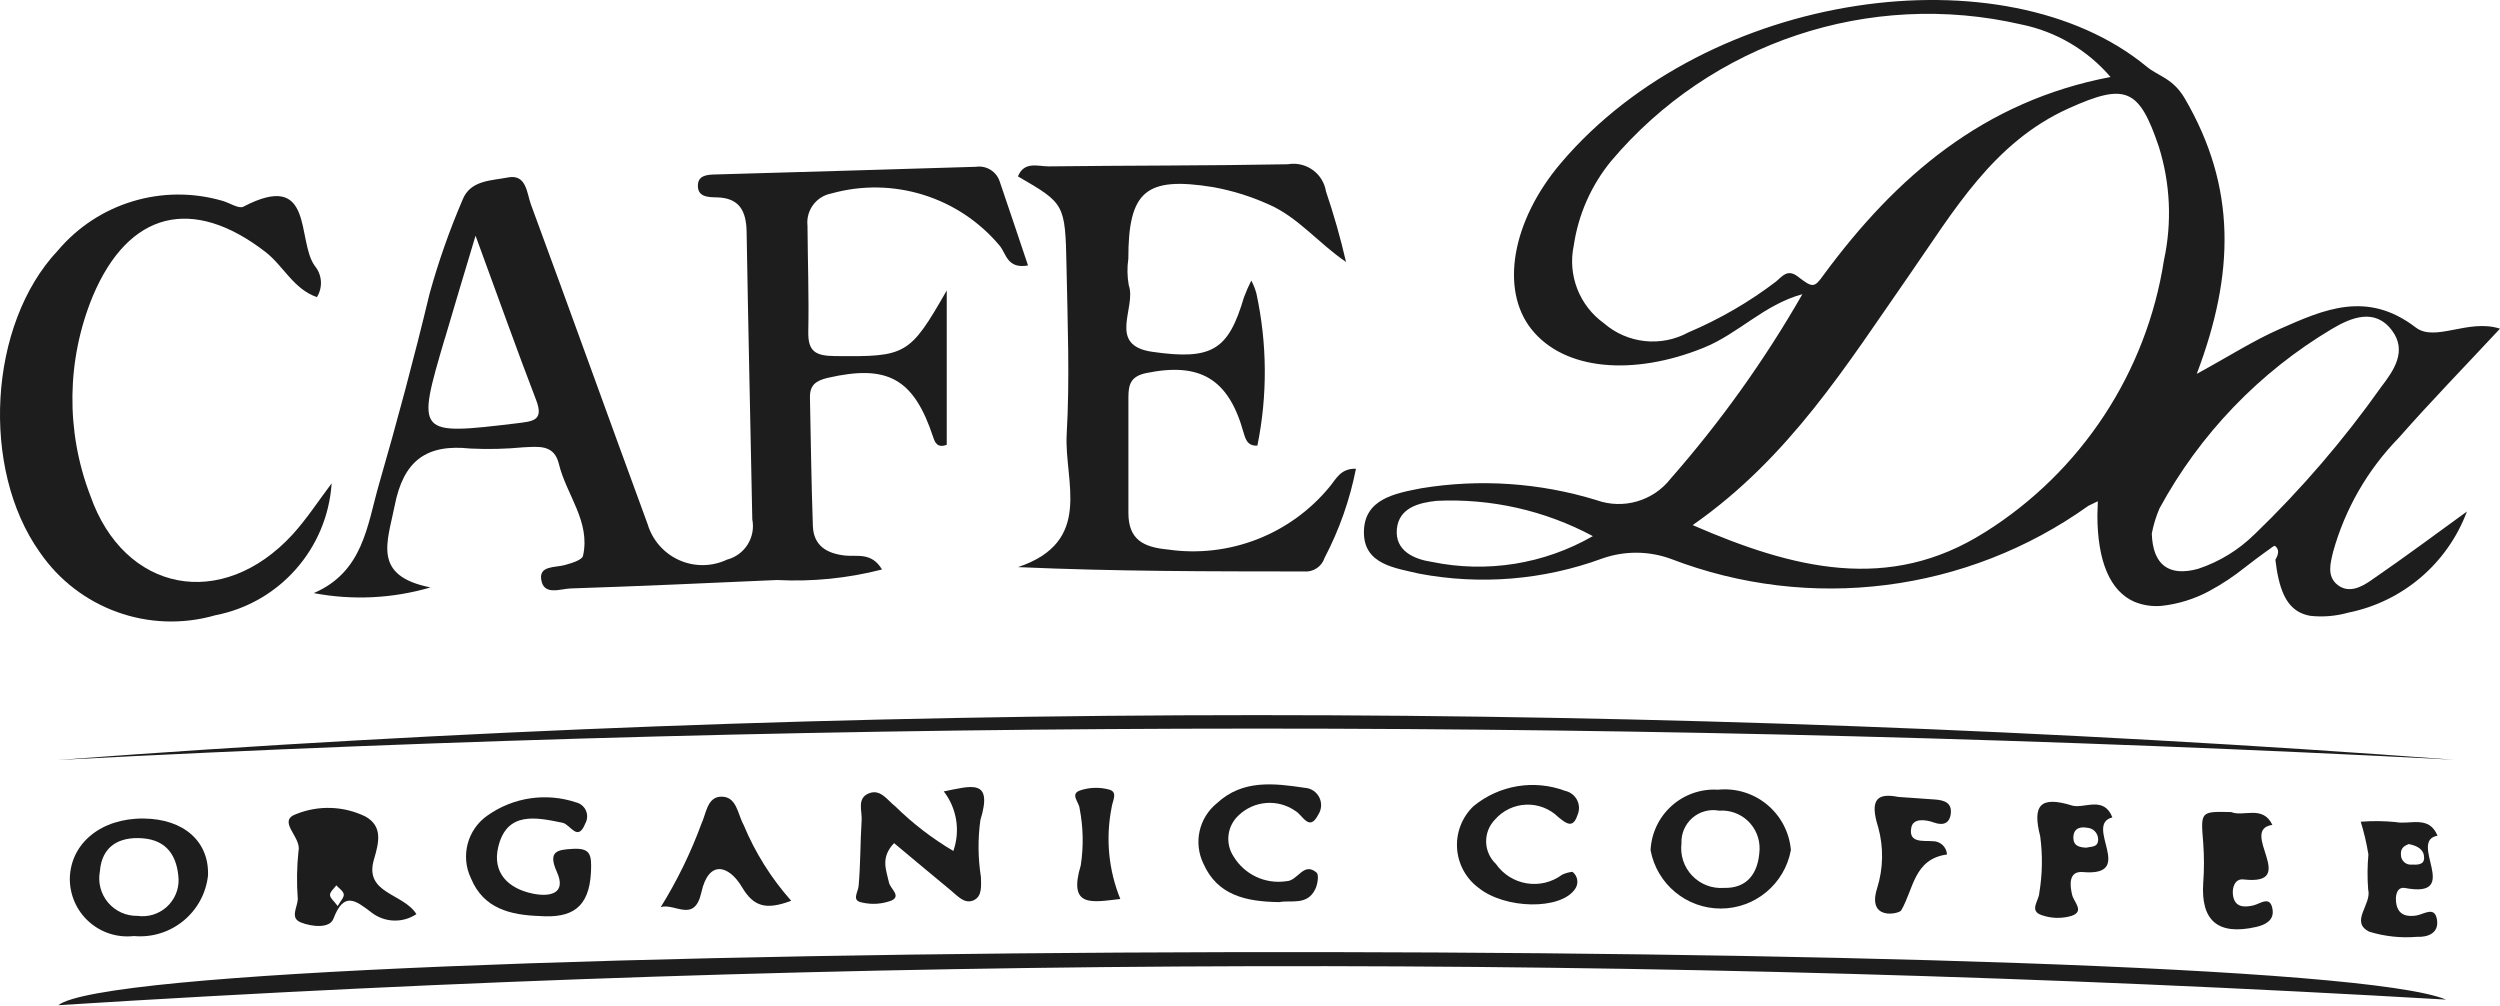
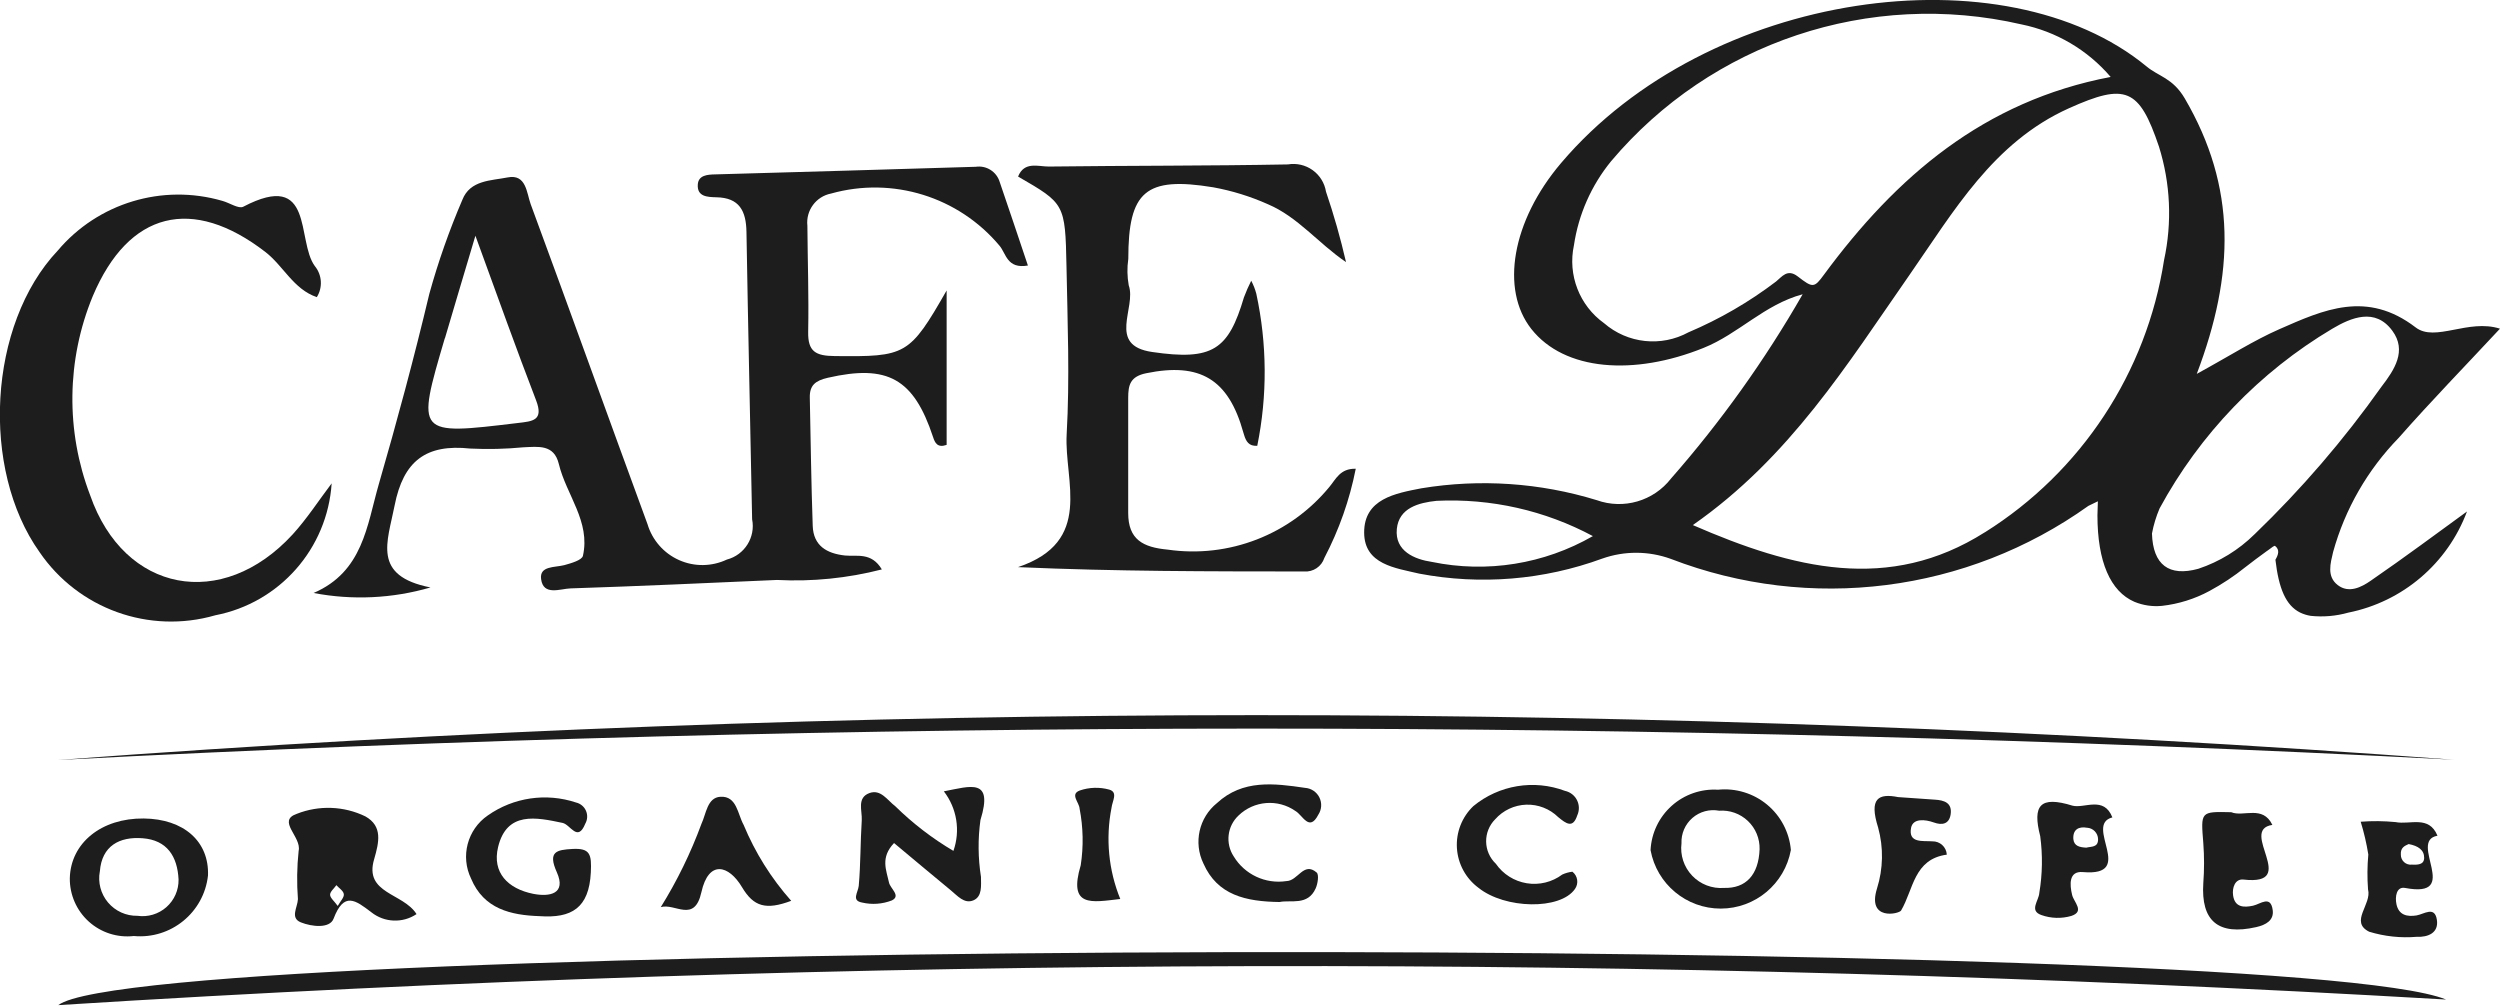
- <svg xmlns="http://www.w3.org/2000/svg" width="97.651" height="39.259" viewBox="0 0 97.651 39.259">
-   <g id="logo_b" transform="translate(-0.289 -0.618)">
-     <path id="패스_2" data-name="패스 2" d="M194.575,17.722c1.264-1.437,2.6-2.808,3.957-4.266-1.24-.4-2.531.537-3.293-.048-1.908-1.461-3.59-.7-5.329.069-1.008.443-1.942,1.046-3.223,1.745,1.482-3.912,1.558-7.288-.467-10.758-.471-.8-1.025-.859-1.492-1.246C179.2-1.342,167.606.209,161.852,6.985c-1.925,2.268-2.375,4.941-1.16,6.482,1.288,1.634,4,1.839,6.727.737,1.371-.551,2.361-1.686,3.864-2.095a44.346,44.346,0,0,1-5.142,7.2,2.573,2.573,0,0,1-2.9.845,15.015,15.015,0,0,0-6.845-.464c-1.018.2-2.247.409-2.24,1.735.007,1.243,1.219,1.378,2.157,1.6a13.471,13.471,0,0,0,7.146-.589,3.968,3.968,0,0,1,2.683.01,17.339,17.339,0,0,0,16.311-2.07c.125-.059.246-.118.37-.18-.007.18-.01.364-.017.544,0,1.821.506,2.974,1.444,3.383a2.246,2.246,0,0,0,1.077.159,5.1,5.1,0,0,0,1.849-.578,9.293,9.293,0,0,0,1.409-.935c.27-.208.54-.415.817-.613l.1-.069c.1-.08.218-.166.242-.145.194.152.121.357.014.54.132,1.125.405,1.78.959,2.06a1.5,1.5,0,0,0,.415.132,3.889,3.889,0,0,0,1.468-.125,6.262,6.262,0,0,0,4.64-3.951c-1.122.814-2.424,1.783-3.76,2.7-.364.253-.855.506-1.288.17s-.284-.848-.18-1.291A10.336,10.336,0,0,1,194.575,17.722Zm-37.764,4.844c-.672-.1-1.451-.419-1.368-1.285.08-.828.859-1.028,1.555-1.1a11.742,11.742,0,0,1,6.1,1.378A8.967,8.967,0,0,1,156.811,22.566ZM171.1,11.417c-.409-.315-.62.017-.848.2a15.883,15.883,0,0,1-3.421,1.984,2.907,2.907,0,0,1-3.3-.357,2.977,2.977,0,0,1-1.177-3.043,6.758,6.758,0,0,1,1.447-3.279,16.2,16.2,0,0,1,16.031-5.349,6.209,6.209,0,0,1,3.487,2.053c-4.962.942-8.382,3.9-11.2,7.721C171.744,11.871,171.692,11.871,171.1,11.417Zm7.309,9.992c-3.746,2.375-7.486,1.427-11.412-.28,3.788-2.642,6.028-6.277,8.459-9.764,1.731-2.486,3.268-5.183,6.232-6.516,2.219-1,2.746-.786,3.518,1.5a8.67,8.67,0,0,1,.2,4.432A15.32,15.32,0,0,1,178.412,21.409Zm10.533.08a5.666,5.666,0,0,1-2.2,1.347c-1.143.315-1.773-.149-1.811-1.378a4.717,4.717,0,0,1,.3-.98,18.343,18.343,0,0,1,6.745-7.018c.737-.436,1.676-.831,2.344.076.578.782.087,1.527-.426,2.192A40.509,40.509,0,0,1,188.945,21.489Z" transform="translate(-100.592)" fill="#1d1d1d" />
-     <path id="패스_3" data-name="패스 3" d="M40.239,35.864c-2.292-.454-1.679-1.776-1.4-3.192.343-1.762,1.24-2.417,2.957-2.233a14.285,14.285,0,0,0,2.07-.048c.582-.024,1.2-.128,1.388.651.291,1.208,1.243,2.247.942,3.587-.038.17-.46.291-.724.364-.374.1-.98.021-.911.547.087.665.748.377,1.15.364,2.69-.087,5.377-.211,8.064-.329a13.6,13.6,0,0,0,4.1-.412c-.409-.686-.976-.492-1.444-.544-.717-.08-1.229-.384-1.257-1.156-.059-1.669-.08-3.338-.114-5.01-.01-.485.222-.665.7-.776,2.334-.533,3.355.024,4.113,2.316.073.222.17.433.53.3V24.265c-1.454,2.541-1.589,2.593-4.373,2.562-.737-.007-1.049-.17-1.035-.942.028-1.381-.021-2.766-.031-4.148a1.154,1.154,0,0,1,.928-1.26,6.347,6.347,0,0,1,6.578,2.039c.256.3.287.918,1.108.772-.377-1.115-.731-2.188-1.1-3.262a.847.847,0,0,0-.935-.592q-5.095.156-10.19.3c-.291.007-.641.031-.668.388-.038.488.384.5.72.506.907.014,1.167.537,1.181,1.35.062,3.743.149,7.486.222,11.228a1.354,1.354,0,0,1-.987,1.572,2.238,2.238,0,0,1-3.1-1.381c-1.53-4.162-3.026-8.337-4.563-12.5-.159-.436-.17-1.191-.9-1.046-.641.128-1.468.1-1.769.876A28.773,28.773,0,0,0,40.2,24.4c-.6,2.5-1.264,4.982-1.977,7.448-.46,1.6-.613,3.407-2.545,4.238A9.76,9.76,0,0,0,40.239,35.864Zm.564-9.733c.339-1.156.686-2.309,1.195-4.006.9,2.448,1.607,4.446,2.368,6.423.308.8-.128.824-.713.9C39.681,29.923,39.681,29.929,40.8,26.131Z" transform="translate(-23.134 -12.301)" fill="#1d1d1d" />
-     <path id="패스_4" data-name="패스 4" d="M6.865,110.1a769.893,769.893,0,0,1,93.269-.218C93.854,107.292,10.286,107.458,6.865,110.1Z" transform="translate(-4.299 -70.219)" fill="#1d1d1d" />
-     <path id="패스_5" data-name="패스 5" d="M117.016,23.147c.042,2.192.132,4.387.007,6.572-.1,1.839,1.066,4.183-1.9,5.183,3.857.17,7.513.166,11.173.17a.771.771,0,0,0,.8-.53,12.859,12.859,0,0,0,1.226-3.483c-.609-.017-.779.412-1.025.7a6.9,6.9,0,0,1-6.326,2.455c-.959-.09-1.537-.391-1.537-1.43q.005-2.249,0-4.5c0-.506.08-.834.7-.963,2.095-.429,3.213.222,3.795,2.316l.031.1c.073.239.184.443.512.419a14.461,14.461,0,0,0-.038-5.941,2.36,2.36,0,0,0-.2-.506,6.657,6.657,0,0,0-.284.647c-.609,2.053-1.222,2.476-3.584,2.136-1.78-.256-.606-1.731-.918-2.6a3.2,3.2,0,0,1-.017-1.032c0-2.642.672-3.23,3.317-2.8a9.363,9.363,0,0,1,2.136.661c1.17.5,1.96,1.52,3.05,2.261a28.162,28.162,0,0,0-.782-2.753,1.285,1.285,0,0,0-1.492-1.063c-3.113.059-6.229.045-9.341.083-.419,0-.956-.211-1.2.391C116.943,20.7,116.967,20.7,117.016,23.147Z" transform="translate(-75.069 -12.132)" fill="#1d1d1d" />
-     <path id="패스_6" data-name="패스 6" d="M6.775,83.046a897.1,897.1,0,0,1,93.609-.01A627.618,627.618,0,0,0,6.775,83.046Z" transform="translate(-4.24 -52.742)" fill="#1d1d1d" />
-     <path id="패스_7" data-name="패스 7" d="M8.7,39a5.624,5.624,0,0,0,4.543-5.152c-.506.668-.963,1.378-1.523,1.994-2.753,3-6.582,2.278-7.908-1.527a10.535,10.535,0,0,1,.1-7.776c1.4-3.327,3.9-3.93,6.748-1.728.7.544,1.1,1.454,2.008,1.762a1.043,1.043,0,0,0-.08-1.215c-.727-.99,0-3.777-2.794-2.316-.18.093-.537-.152-.814-.229a6.165,6.165,0,0,0-6.433,1.942C-.173,27.64-.467,33.284,1.836,36.528A6.222,6.222,0,0,0,8.7,39Z" transform="translate(0 -14.35)" fill="#1d1d1d" />
-     <path id="패스_8" data-name="패스 8" d="M35.85,92.1a3.331,3.331,0,0,0-2.683-.1c-.8.274.2.9.073,1.447a10.327,10.327,0,0,0-.028,1.883c-.014.322-.315.734.114.907s1.129.249,1.278-.142c.409-1.077.859-.72,1.475-.253a1.5,1.5,0,0,0,1.766.073c-.519-.831-2.06-.793-1.655-2.147C36.384,93.109,36.536,92.482,35.85,92.1Zm-1.08,3.5c-.138-.19-.3-.315-.3-.436s.159-.249.246-.374c.1.114.274.222.291.35S34.881,95.4,34.77,95.6Z" transform="translate(-21.291 -59.591)" fill="#1d1d1d" />
-     <path id="패스_9" data-name="패스 9" d="M97.092,93.91a1.972,1.972,0,0,0,1.163-.083c.367-.184-.066-.46-.114-.7-.1-.474-.346-.966.2-1.537.744.62,1.475,1.236,2.212,1.842.26.211.53.547.886.395s.3-.582.294-.917a7.588,7.588,0,0,1-.021-2.219c.512-1.658-.381-1.323-1.43-1.122a2.465,2.465,0,0,1,.374,2.327,11.789,11.789,0,0,1-2.271-1.745c-.3-.229-.564-.679-1.011-.512-.5.184-.277.689-.3,1.059-.055.855-.042,1.714-.118,2.566C96.933,93.519,96.666,93.834,97.092,93.91Z" transform="translate(-63.129 -58.039)" fill="#1d1d1d" />
-     <path id="패스_10" data-name="패스 10" d="M56.649,91.587c.308.062.589.769.886.031a.563.563,0,0,0-.36-.828,3.866,3.866,0,0,0-3.449.506,1.958,1.958,0,0,0-.651,2.469c.492,1.184,1.551,1.426,2.683,1.465,1.236.087,1.929-.308,2-1.71.035-.71-.028-.952-.72-.914-.6.035-.976.093-.609.907.381.848-.277.973-.924.845-.983-.194-1.61-.824-1.368-1.828C54.472,91.126,55.621,91.375,56.649,91.587Z" transform="translate(-34.386 -58.831)" fill="#1d1d1d" />
-     <path id="패스_11" data-name="패스 11" d="M191.974,92.061a2.593,2.593,0,0,0-2.846-2.354,2.486,2.486,0,0,0-2.635,2.361,2.786,2.786,0,0,0,5.481-.007ZM187.7,91.8a1.242,1.242,0,0,1,1.472-1.274,1.471,1.471,0,0,1,1.579,1.506c-.038,1-.537,1.534-1.385,1.51A1.555,1.555,0,0,1,187.7,91.8Z" transform="translate(-121.732 -58.243)" fill="#1d1d1d" />
-     <path id="패스_12" data-name="패스 12" d="M13.562,95.183c.048-1.33-.945-2.209-2.51-2.226C9.4,92.939,8.2,93.912,8.164,95.29a2.246,2.246,0,0,0,2.5,2.257A2.67,2.67,0,0,0,13.562,95.183Zm-4.224-.159c.076-1,.765-1.364,1.669-1.295.963.073,1.361.713,1.406,1.61a1.408,1.408,0,0,1-1.607,1.42A1.465,1.465,0,0,1,9.338,95.024Z" transform="translate(-5.148 -60.367)" fill="#1d1d1d" />
-     <path id="패스_13" data-name="패스 13" d="M168.6,90.483c.315.26.575.45.744-.066a.685.685,0,0,0-.478-.959,3.628,3.628,0,0,0-3.58.6,2.091,2.091,0,0,0,.2,3.189c1.039.834,3.2.873,3.767.048a.49.49,0,0,0-.1-.675,1.3,1.3,0,0,0-.4.111,1.825,1.825,0,0,1-2.593-.422,1.214,1.214,0,0,1-.028-1.735A1.7,1.7,0,0,1,168.6,90.483Z" transform="translate(-107.443 -57.949)" fill="#1d1d1d" />
-     <path id="패스_14" data-name="패스 14" d="M251.466,92.729c-.377-.786-1.129-.3-1.607-.5-1.212-.028-1.195-.031-1.094,1.212a10.542,10.542,0,0,1,0,1.551c-.1,1.492.585,2.06,2.067,1.724.381-.087.692-.267.644-.658-.076-.6-.474-.246-.765-.18-.364.08-.713.069-.783-.395-.045-.3.073-.661.409-.623C252.557,95.115,250.126,92.927,251.466,92.729Z" transform="translate(-162.417 -59.891)" fill="#1d1d1d" />
-     <path id="패스_15" data-name="패스 15" d="M139.277,90.146c.287.166.54.828.89.145a.677.677,0,0,0-.519-1.049c-1.2-.177-2.431-.336-3.438.6a1.945,1.945,0,0,0-.53,2.358c.547,1.239,1.655,1.489,2.974,1.506.433-.093,1.1.159,1.409-.533.083-.184.135-.537.038-.62-.509-.44-.727.329-1.181.336a2.049,2.049,0,0,1-2.06-.966,1.25,1.25,0,0,1,.19-1.6A1.755,1.755,0,0,1,139.277,90.146Z" transform="translate(-88.387 -57.851)" fill="#1d1d1d" />
-     <path id="패스_16" data-name="패스 16" d="M76.421,94.233c.284-1.281,1.073-1.063,1.586-.2.457.769.938.9,1.922.533A10.582,10.582,0,0,1,78.069,91.6c-.235-.419-.263-1.136-.907-1.1-.516.031-.554.661-.741,1.059a17.815,17.815,0,0,1-1.586,3.251C75.393,94.649,76.151,95.452,76.421,94.233Z" transform="translate(-48.735 -58.763)" fill="#1d1d1d" />
-     <path id="패스_17" data-name="패스 17" d="M269.613,93.819c-.332-.814-1.077-.419-1.638-.533a7.818,7.818,0,0,0-1.361-.014,9.475,9.475,0,0,1,.3,1.281,8.178,8.178,0,0,0-.01,1.364c.156.582-.734,1.264.045,1.652a4.932,4.932,0,0,0,1.859.2c.44.021.862-.152.786-.661-.083-.554-.5-.225-.8-.173-.364.059-.7-.007-.786-.436-.062-.294,0-.7.336-.637C270.6,96.284,268.44,94.023,269.613,93.819Zm-1,1.129a.385.385,0,0,1-.429-.388c-.021-.284.163-.35.3-.415.371.069.609.232.606.54C269.091,94.965,268.817,94.955,268.613,94.948Z" transform="translate(-174.114 -60.558)" fill="#1d1d1d" />
-     <path id="패스_18" data-name="패스 18" d="M230.124,95.495a1.905,1.905,0,0,0,1.17.035c.533-.177.1-.533.031-.821-.1-.409-.132-.938.415-.893,2.119.184.021-1.842,1.156-2.136-.332-.848-1.087-.339-1.555-.457-1.278-.4-1.572-.01-1.264,1.195a7.43,7.43,0,0,1-.035,2.212C230.027,94.938,229.635,95.322,230.124,95.495Zm1.787-3.41a.457.457,0,0,1,.429.447c.007.332-.27.28-.461.332-.249-.014-.481-.055-.505-.339C231.349,92.15,231.581,92.026,231.91,92.085Z" transform="translate(-150.097 -59.135)" fill="#1d1d1d" />
-     <path id="패스_19" data-name="패스 19" d="M214.089,91.44c.315.114.585.066.651-.3.08-.471-.246-.575-.623-.6l-1.423-.1c-.772-.152-1.146.045-.782,1.188a4.21,4.21,0,0,1-.045,2.386c-.4,1.271.859,1,.942.859.488-.831.492-2.008,1.79-2.185a.552.552,0,0,0-.564-.519c-.37-.028-.949.083-.831-.53C213.271,91.27,213.739,91.315,214.089,91.44Z" transform="translate(-138.259 -58.694)" fill="#1d1d1d" />
-     <path id="패스_20" data-name="패스 20" d="M122.919,89.564a1.954,1.954,0,0,0-1.153.035c-.391.145-.024.457-.007.706a6.448,6.448,0,0,1,.045,2.212c-.5,1.665.422,1.447,1.544,1.319a6.25,6.25,0,0,1-.343-3.556C123.033,90.011,123.272,89.668,122.919,89.564Z" transform="translate(-79.299 -58.103)" fill="#1d1d1d" />
+ <svg xmlns="http://www.w3.org/2000/svg" width="98.438" height="39.576" viewBox="0 0 98.438 39.576">
+   <g id="logo_b" transform="translate(-0.293 -0.615)">
+     <path id="패스_2" data-name="패스 2" d="M194.9,17.857c1.274-1.448,2.621-2.831,3.989-4.3-1.25-.4-2.551.541-3.319-.049-1.923-1.473-3.619-.7-5.371.07-1.016.447-1.958,1.054-3.249,1.759,1.494-3.944,1.571-7.347-.471-10.844-.475-.81-1.033-.866-1.5-1.257-5.574-4.6-17.26-3.033-23.06,3.8-1.941,2.286-2.394,4.981-1.169,6.534,1.3,1.647,4.031,1.854,6.782.743,1.382-.555,2.38-1.7,3.9-2.112a44.688,44.688,0,0,1-5.183,7.256,2.593,2.593,0,0,1-2.925.852,15.135,15.135,0,0,0-6.9-.468c-1.026.2-2.265.412-2.258,1.749.007,1.253,1.229,1.389,2.174,1.613a13.584,13.584,0,0,0,7.2-.593,4,4,0,0,1,2.7.011,17.479,17.479,0,0,0,16.443-2.087c.126-.059.248-.119.373-.181-.007.181-.011.366-.017.548,0,1.836.51,3,1.455,3.41a2.265,2.265,0,0,0,1.086.16,5.145,5.145,0,0,0,1.864-.583,9.354,9.354,0,0,0,1.421-.942c.272-.209.544-.419.824-.618.028-.021.063-.045.1-.07.1-.08.22-.168.244-.147.2.154.122.359.014.544.132,1.134.408,1.794.967,2.077a1.511,1.511,0,0,0,.419.132,3.921,3.921,0,0,0,1.48-.126,6.312,6.312,0,0,0,4.677-3.983c-1.131.82-2.443,1.8-3.79,2.726-.367.255-.862.51-1.3.171s-.286-.855-.182-1.3A10.423,10.423,0,0,1,194.9,17.857ZM156.831,22.74c-.677-.1-1.462-.422-1.379-1.295.08-.834.866-1.037,1.567-1.11a11.837,11.837,0,0,1,6.153,1.389A9.039,9.039,0,0,1,156.831,22.74ZM171.239,11.5c-.412-.318-.625.017-.855.2a16.01,16.01,0,0,1-3.448,2,2.931,2.931,0,0,1-3.323-.359,3,3,0,0,1-1.187-3.068,6.812,6.812,0,0,1,1.459-3.305,16.334,16.334,0,0,1,16.16-5.393,6.259,6.259,0,0,1,3.515,2.07c-5,.949-8.45,3.934-11.287,7.783C171.885,11.959,171.833,11.959,171.239,11.5Zm7.368,10.073c-3.776,2.394-7.546,1.438-11.5-.283,3.818-2.663,6.077-6.328,8.527-9.843,1.745-2.506,3.295-5.225,6.282-6.569,2.237-1.005,2.768-.792,3.546,1.511a8.74,8.74,0,0,1,.2,4.468,15.442,15.442,0,0,1-7.05,10.715Zm10.617.08a5.711,5.711,0,0,1-2.213,1.358c-1.152.318-1.787-.15-1.825-1.389a4.754,4.754,0,0,1,.3-.988,18.491,18.491,0,0,1,6.8-7.075c.743-.44,1.689-.838,2.363.077.583.789.087,1.539-.429,2.209a40.833,40.833,0,0,1-4.995,5.808Z" transform="translate(-100.159 0)" fill="#1d1d1d" />
+     <path id="패스_3" data-name="패스 3" d="M40.275,36c-2.311-.457-1.693-1.791-1.414-3.218.346-1.777,1.25-2.436,2.981-2.251a14.432,14.432,0,0,0,2.087-.049c.586-.024,1.211-.129,1.4.656.293,1.218,1.253,2.265.949,3.616-.038.171-.464.293-.729.366-.377.1-.988.021-.918.551.087.67.754.38,1.159.366,2.712-.087,5.42-.213,8.129-.332a13.713,13.713,0,0,0,4.129-.415c-.412-.691-.984-.5-1.455-.548-.722-.08-1.239-.387-1.267-1.166-.059-1.682-.08-3.365-.115-5.05-.011-.489.223-.67.708-.782,2.352-.537,3.382.024,4.146,2.335.073.223.171.436.534.307v-6.08c-1.466,2.562-1.6,2.614-4.408,2.583-.743-.007-1.058-.171-1.044-.949.028-1.393-.021-2.789-.031-4.181a1.163,1.163,0,0,1,.935-1.27,6.4,6.4,0,0,1,6.631,2.056c.258.3.29.925,1.117.779-.38-1.124-.736-2.206-1.11-3.288a.854.854,0,0,0-.942-.6q-5.136.157-10.272.3c-.293.007-.646.031-.674.391-.038.492.387.5.726.51.914.014,1.176.541,1.19,1.361.063,3.773.15,7.546.223,11.319a1.365,1.365,0,0,1-.995,1.585,2.255,2.255,0,0,1-3.124-1.393c-1.543-4.2-3.05-8.4-4.6-12.6-.161-.44-.171-1.2-.907-1.054-.646.129-1.48.1-1.784.883a29,29,0,0,0-1.3,3.7c-.6,2.524-1.274,5.023-1.993,7.508-.464,1.613-.618,3.434-2.565,4.272A9.837,9.837,0,0,0,40.275,36Zm.569-9.811c.342-1.166.691-2.328,1.2-4.038.9,2.468,1.62,4.482,2.387,6.474.311.806-.129.831-.719.9-4,.482-4,.489-2.872-3.34Z" transform="translate(-23.032 -12.254)" fill="#1d1d1d" />
+     <path id="패스_4" data-name="패스 4" d="M6.865,110.114a776.03,776.03,0,0,1,94.02-.22C94.554,107.286,10.313,107.454,6.865,110.114Z" transform="translate(-4.277 -69.922)" fill="#1d1d1d" />
+     <path id="패스_5" data-name="패스 5" d="M117.034,23.179c.042,2.209.132,4.422.007,6.625-.1,1.854,1.075,4.216-1.916,5.225,3.888.171,7.574.168,11.263.171a.777.777,0,0,0,.8-.534,12.961,12.961,0,0,0,1.236-3.511c-.614-.017-.785.415-1.033.709a6.951,6.951,0,0,1-6.377,2.475c-.967-.091-1.55-.394-1.55-1.441q.005-2.267,0-4.534c0-.51.08-.841.709-.97,2.112-.433,3.239.223,3.825,2.335l.031.1c.073.241.185.447.517.422a14.577,14.577,0,0,0-.038-5.989,2.38,2.38,0,0,0-.2-.51,6.651,6.651,0,0,0-.286.653c-.614,2.07-1.232,2.5-3.612,2.153-1.794-.258-.611-1.745-.925-2.625a3.23,3.23,0,0,1-.017-1.04c0-2.663.677-3.256,3.344-2.82a9.439,9.439,0,0,1,2.154.667c1.18.5,1.975,1.532,3.075,2.279a28.388,28.388,0,0,0-.789-2.775,1.3,1.3,0,0,0-1.5-1.072c-3.138.059-6.279.045-9.417.084-.422,0-.963-.213-1.207.394C116.961,20.712,116.985,20.712,117.034,23.179Z" transform="translate(-74.748 -12.083)" fill="#1d1d1d" />
+     <path id="패스_6" data-name="패스 6" d="M6.775,83.061a904.306,904.306,0,0,1,94.363-.011A632.7,632.7,0,0,0,6.775,83.061Z" transform="translate(-4.219 -52.52)" fill="#1d1d1d" />
+     <path id="패스_7" data-name="패스 7" d="M8.773,39.132a5.669,5.669,0,0,0,4.579-5.193c-.51.674-.97,1.389-1.536,2.01-2.775,3.023-6.635,2.3-7.972-1.539a10.619,10.619,0,0,1,.1-7.839c1.414-3.354,3.927-3.961,6.8-1.742.709.548,1.106,1.466,2.024,1.777a1.051,1.051,0,0,0-.08-1.225c-.733-1,0-3.808-2.817-2.335-.181.094-.541-.154-.82-.23a6.214,6.214,0,0,0-6.485,1.958c-2.743,2.907-3.04,8.6-.719,11.867A6.271,6.271,0,0,0,8.773,39.132Z" transform="translate(0 -14.291)" fill="#1d1d1d" />
+     <path id="패스_8" data-name="패스 8" d="M35.875,92.1a3.358,3.358,0,0,0-2.7-.1c-.8.276.2.907.073,1.459a10.409,10.409,0,0,0-.028,1.9c-.014.325-.318.74.115.914s1.138.251,1.288-.143c.412-1.086.866-.726,1.487-.255a1.508,1.508,0,0,0,1.78.073c-.524-.838-2.077-.8-1.668-2.164C36.412,93.12,36.566,92.488,35.875,92.1Zm-1.089,3.525c-.14-.192-.3-.318-.3-.44s.161-.251.248-.377c.1.115.276.223.293.353S34.9,95.427,34.786,95.629Z" transform="translate(-21.196 -59.34)" fill="#1d1d1d" />
+     <path id="패스_9" data-name="패스 9" d="M97.094,93.945a1.987,1.987,0,0,0,1.173-.084c.37-.185-.066-.464-.115-.709-.1-.478-.349-.974.2-1.55.75.625,1.487,1.246,2.23,1.857.262.213.534.551.893.4s.3-.586.3-.925a7.652,7.652,0,0,1-.021-2.237c.517-1.672-.384-1.333-1.441-1.131a2.484,2.484,0,0,1,.377,2.345,11.881,11.881,0,0,1-2.29-1.759c-.307-.23-.569-.684-1.019-.517-.5.185-.279.695-.3,1.068-.056.862-.042,1.728-.119,2.586C96.933,93.551,96.665,93.869,97.094,93.945Z" transform="translate(-62.856 -57.792)" fill="#1d1d1d" />
+     <path id="패스_10" data-name="패스 10" d="M56.68,91.6c.311.063.593.775.894.031a.567.567,0,0,0-.363-.834,3.9,3.9,0,0,0-3.476.51,1.973,1.973,0,0,0-.656,2.489c.5,1.194,1.564,1.438,2.7,1.476,1.246.087,1.944-.311,2.014-1.724.035-.715-.028-.96-.726-.922-.607.035-.984.094-.614.914.384.855-.279.981-.932.852-.991-.2-1.623-.831-1.379-1.843C54.485,91.131,55.644,91.382,56.68,91.6Z" transform="translate(-34.236 -58.583)" fill="#1d1d1d" />
+     <path id="패스_11" data-name="패스 11" d="M192.018,92.08a2.614,2.614,0,0,0-2.869-2.373,2.507,2.507,0,0,0-2.656,2.38,2.808,2.808,0,0,0,5.525-.007Zm-4.307-.262a1.252,1.252,0,0,1,1.483-1.284,1.482,1.482,0,0,1,1.592,1.518c-.038,1.012-.541,1.546-1.4,1.522A1.567,1.567,0,0,1,187.711,91.818Z" transform="translate(-121.209 -57.997)" fill="#1d1d1d" />
+     <path id="패스_12" data-name="패스 12" d="M13.606,95.2c.049-1.34-.953-2.227-2.53-2.244-1.665-.017-2.879.963-2.911,2.352a2.264,2.264,0,0,0,2.52,2.276A2.691,2.691,0,0,0,13.606,95.2Zm-4.258-.161c.077-1.005.771-1.375,1.682-1.305.97.073,1.372.719,1.417,1.623a1.419,1.419,0,0,1-1.62,1.431,1.477,1.477,0,0,1-1.48-1.749Z" transform="translate(-5.123 -60.113)" fill="#1d1d1d" />
+     <path id="패스_13" data-name="패스 13" d="M168.628,90.494c.318.262.579.454.75-.066a.691.691,0,0,0-.482-.967,3.657,3.657,0,0,0-3.609.6,2.108,2.108,0,0,0,.2,3.215c1.047.841,3.225.88,3.8.049a.494.494,0,0,0-.1-.681,1.306,1.306,0,0,0-.4.112,1.84,1.84,0,0,1-2.614-.426,1.223,1.223,0,0,1-.028-1.749A1.713,1.713,0,0,1,168.628,90.494Z" transform="translate(-106.981 -57.705)" fill="#1d1d1d" />
+     <path id="패스_14" data-name="패스 14" d="M251.489,92.734c-.38-.792-1.138-.3-1.619-.5-1.222-.028-1.2-.031-1.1,1.222a10.63,10.63,0,0,1,0,1.564c-.1,1.5.59,2.077,2.084,1.738.384-.087.7-.269.649-.663-.077-.607-.478-.248-.771-.181-.366.08-.719.07-.789-.4-.045-.3.073-.667.412-.628C252.588,95.139,250.138,92.933,251.489,92.734Z" transform="translate(-161.721 -59.638)" fill="#1d1d1d" />
+     <path id="패스_15" data-name="패스 15" d="M139.308,90.154c.29.168.544.834.9.147a.682.682,0,0,0-.524-1.058c-1.211-.178-2.45-.339-3.466.6a1.96,1.96,0,0,0-.534,2.377c.551,1.249,1.668,1.5,3,1.518.436-.094,1.11.161,1.421-.537.084-.185.136-.541.038-.625-.513-.443-.733.332-1.19.338a2.066,2.066,0,0,1-2.077-.974,1.26,1.26,0,0,1,.192-1.609A1.769,1.769,0,0,1,139.308,90.154Z" transform="translate(-88.007 -57.606)" fill="#1d1d1d" />
+     <path id="패스_16" data-name="패스 16" d="M76.434,94.263c.286-1.291,1.082-1.071,1.6-.2.461.775.946.907,1.937.537a10.665,10.665,0,0,1-1.874-2.991c-.237-.422-.265-1.145-.914-1.106-.52.031-.558.667-.747,1.068a17.957,17.957,0,0,1-1.6,3.277C75.4,94.682,76.161,95.491,76.434,94.263Z" transform="translate(-48.524 -58.515)" fill="#1d1d1d" />
+     <path id="패스_17" data-name="패스 17" d="M269.638,93.824c-.335-.82-1.086-.422-1.651-.537a7.88,7.88,0,0,0-1.372-.014,9.551,9.551,0,0,1,.3,1.291,8.254,8.254,0,0,0-.011,1.375c.157.586-.74,1.274.045,1.665a4.971,4.971,0,0,0,1.874.2c.443.021.869-.154.792-.667-.084-.558-.5-.227-.8-.175-.366.059-.7-.007-.792-.44-.063-.3,0-.705.339-.642C270.63,96.309,268.455,94.03,269.638,93.824Zm-1.009,1.138a.388.388,0,0,1-.433-.391c-.021-.286.164-.353.307-.419.374.07.614.234.611.544C269.111,94.979,268.836,94.969,268.63,94.962Z" transform="translate(-173.369 -60.302)" fill="#1d1d1d" />
+     <path id="패스_18" data-name="패스 18" d="M230.126,95.531a1.921,1.921,0,0,0,1.18.035c.537-.178.1-.537.031-.827-.1-.412-.132-.946.419-.9,2.136.185.021-1.857,1.166-2.153-.335-.855-1.1-.342-1.567-.461-1.288-.4-1.585-.011-1.274,1.2a7.487,7.487,0,0,1-.035,2.23C230.028,94.97,229.634,95.357,230.126,95.531Zm1.8-3.438a.46.46,0,0,1,.433.45c.007.335-.272.283-.464.335-.251-.014-.485-.056-.51-.342C231.362,92.16,231.6,92.034,231.927,92.094Z" transform="translate(-149.454 -58.886)" fill="#1d1d1d" />
+     <path id="패스_19" data-name="패스 19" d="M214.106,91.449c.318.115.59.066.656-.3.08-.475-.248-.579-.628-.6l-1.435-.1c-.779-.154-1.155.045-.789,1.2a4.244,4.244,0,0,1-.045,2.4c-.4,1.281.866,1.005.949.866.492-.838.5-2.024,1.8-2.2a.556.556,0,0,0-.569-.524c-.373-.028-.956.084-.838-.534C213.283,91.278,213.754,91.323,214.106,91.449Z" transform="translate(-137.665 -58.448)" fill="#1d1d1d" />
+     <path id="패스_20" data-name="패스 20" d="M122.929,89.562a1.97,1.97,0,0,0-1.162.035c-.394.147-.024.461-.007.712a6.5,6.5,0,0,1,.045,2.23c-.5,1.679.426,1.459,1.557,1.33a6.3,6.3,0,0,1-.346-3.584C123.045,90.013,123.285,89.667,122.929,89.562Z" transform="translate(-78.958 -57.856)" fill="#1d1d1d" />
  </g>
</svg>
